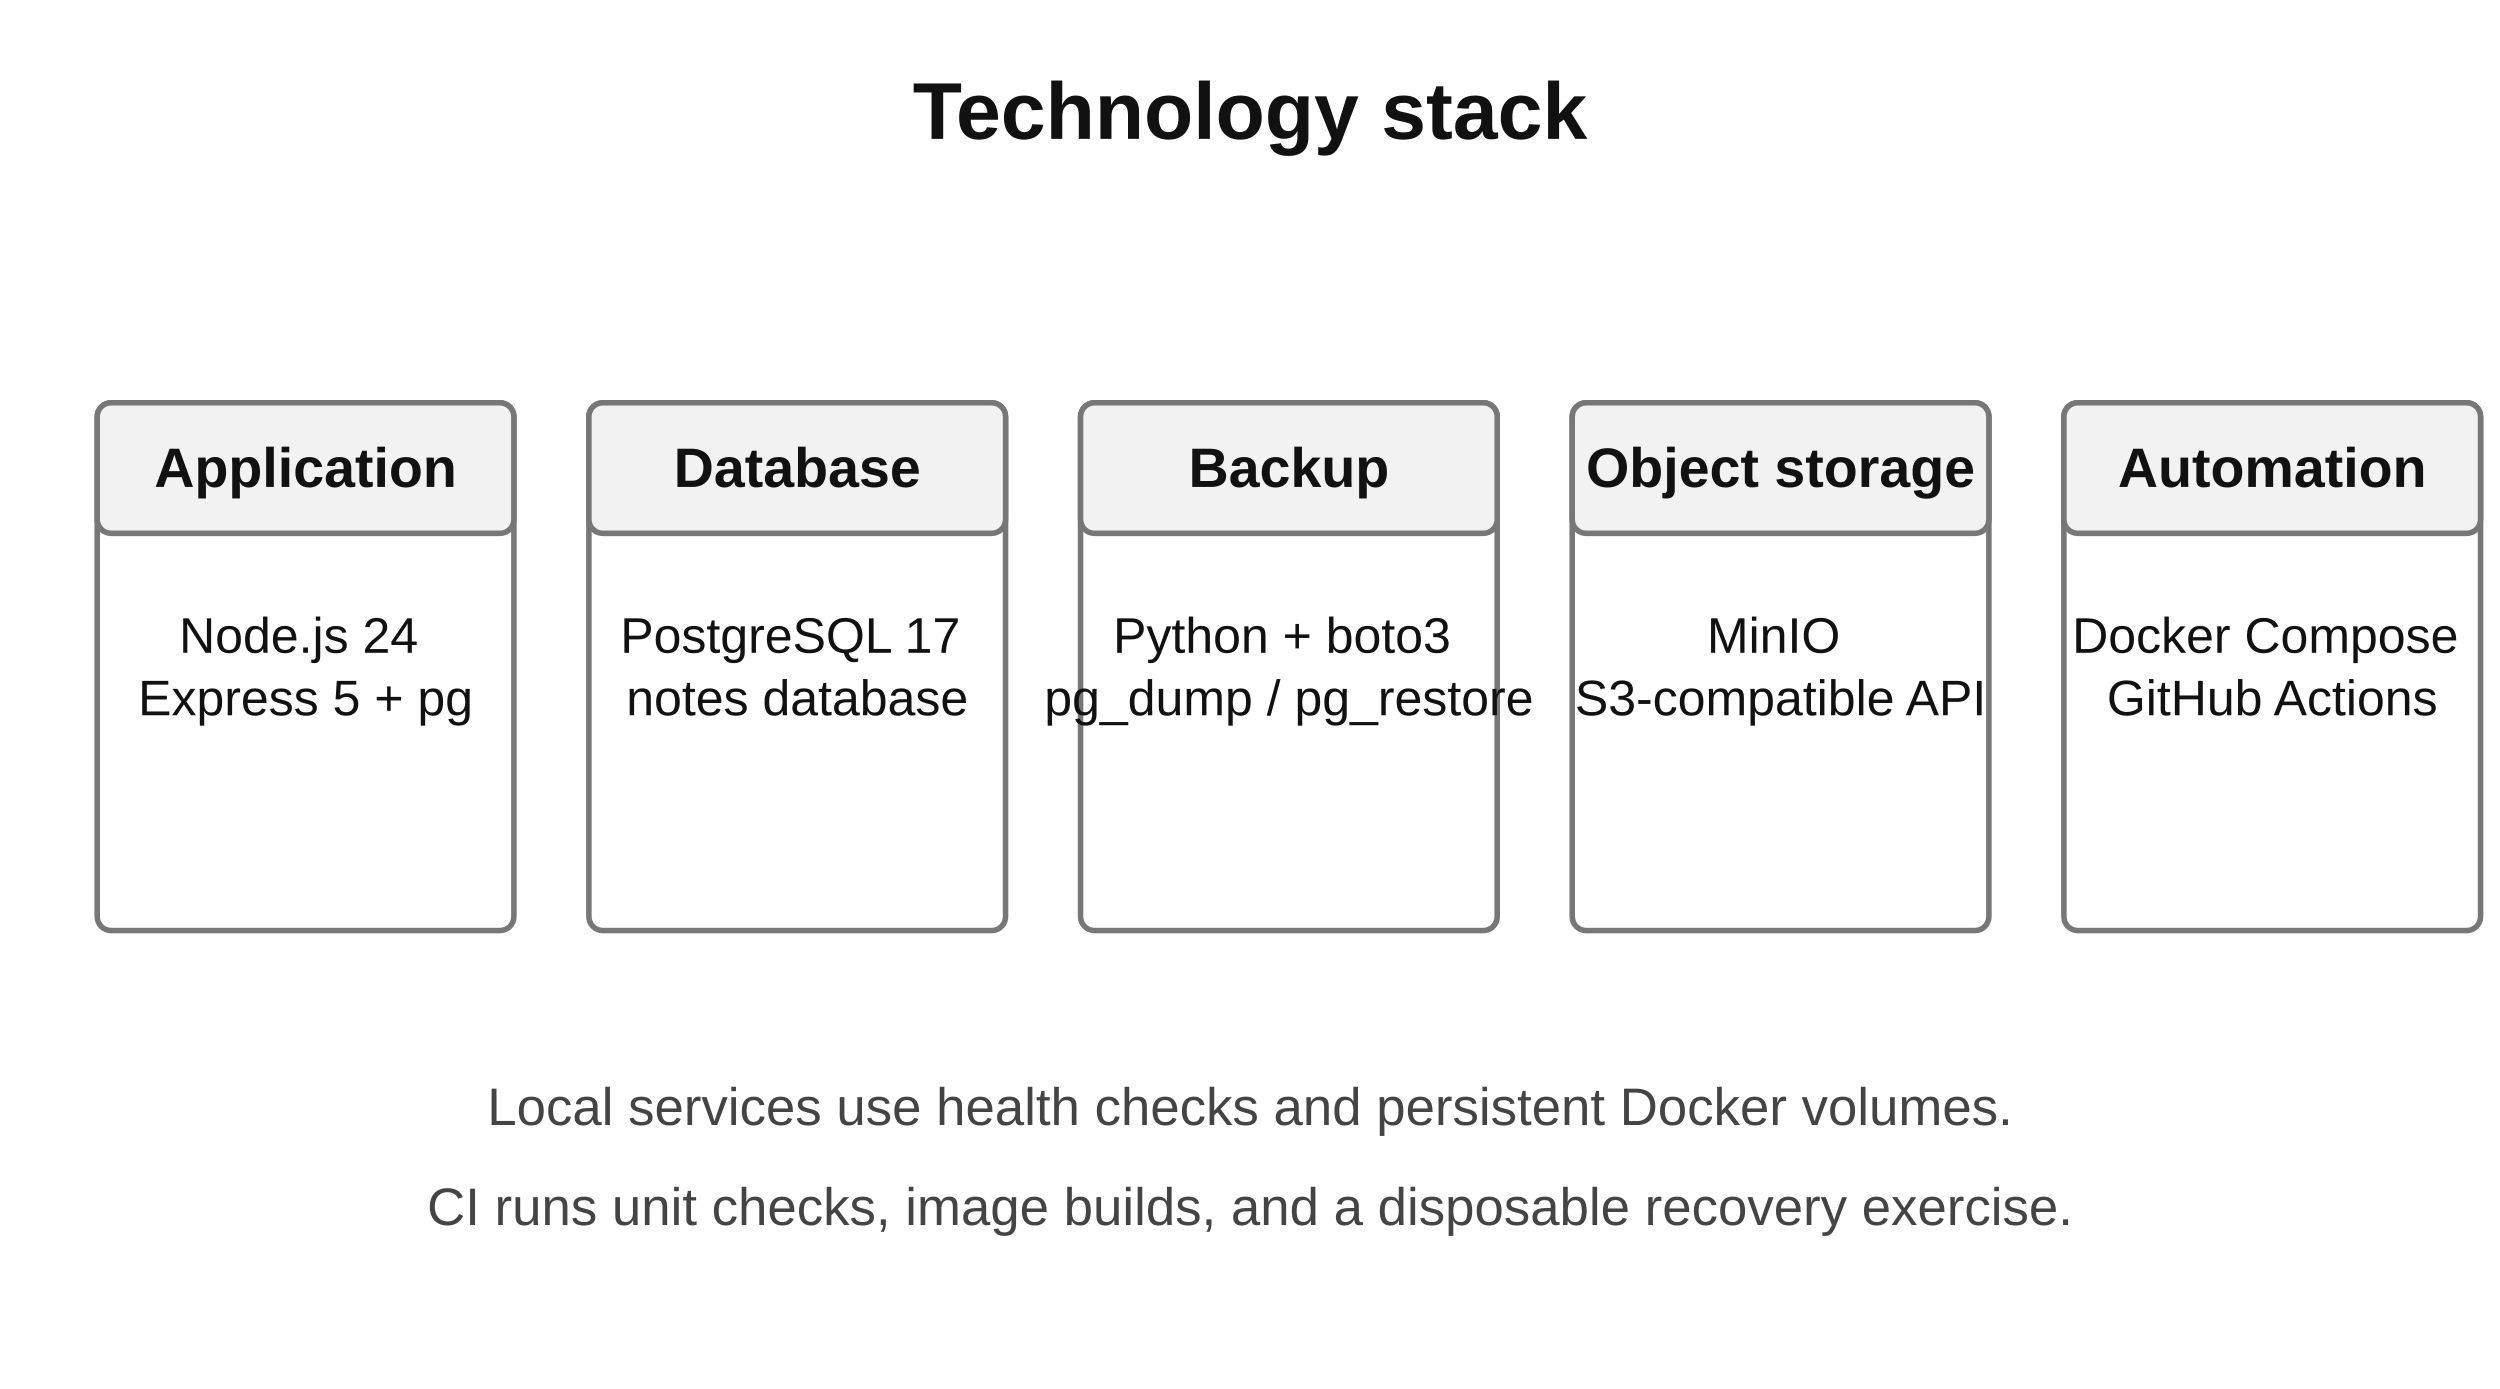
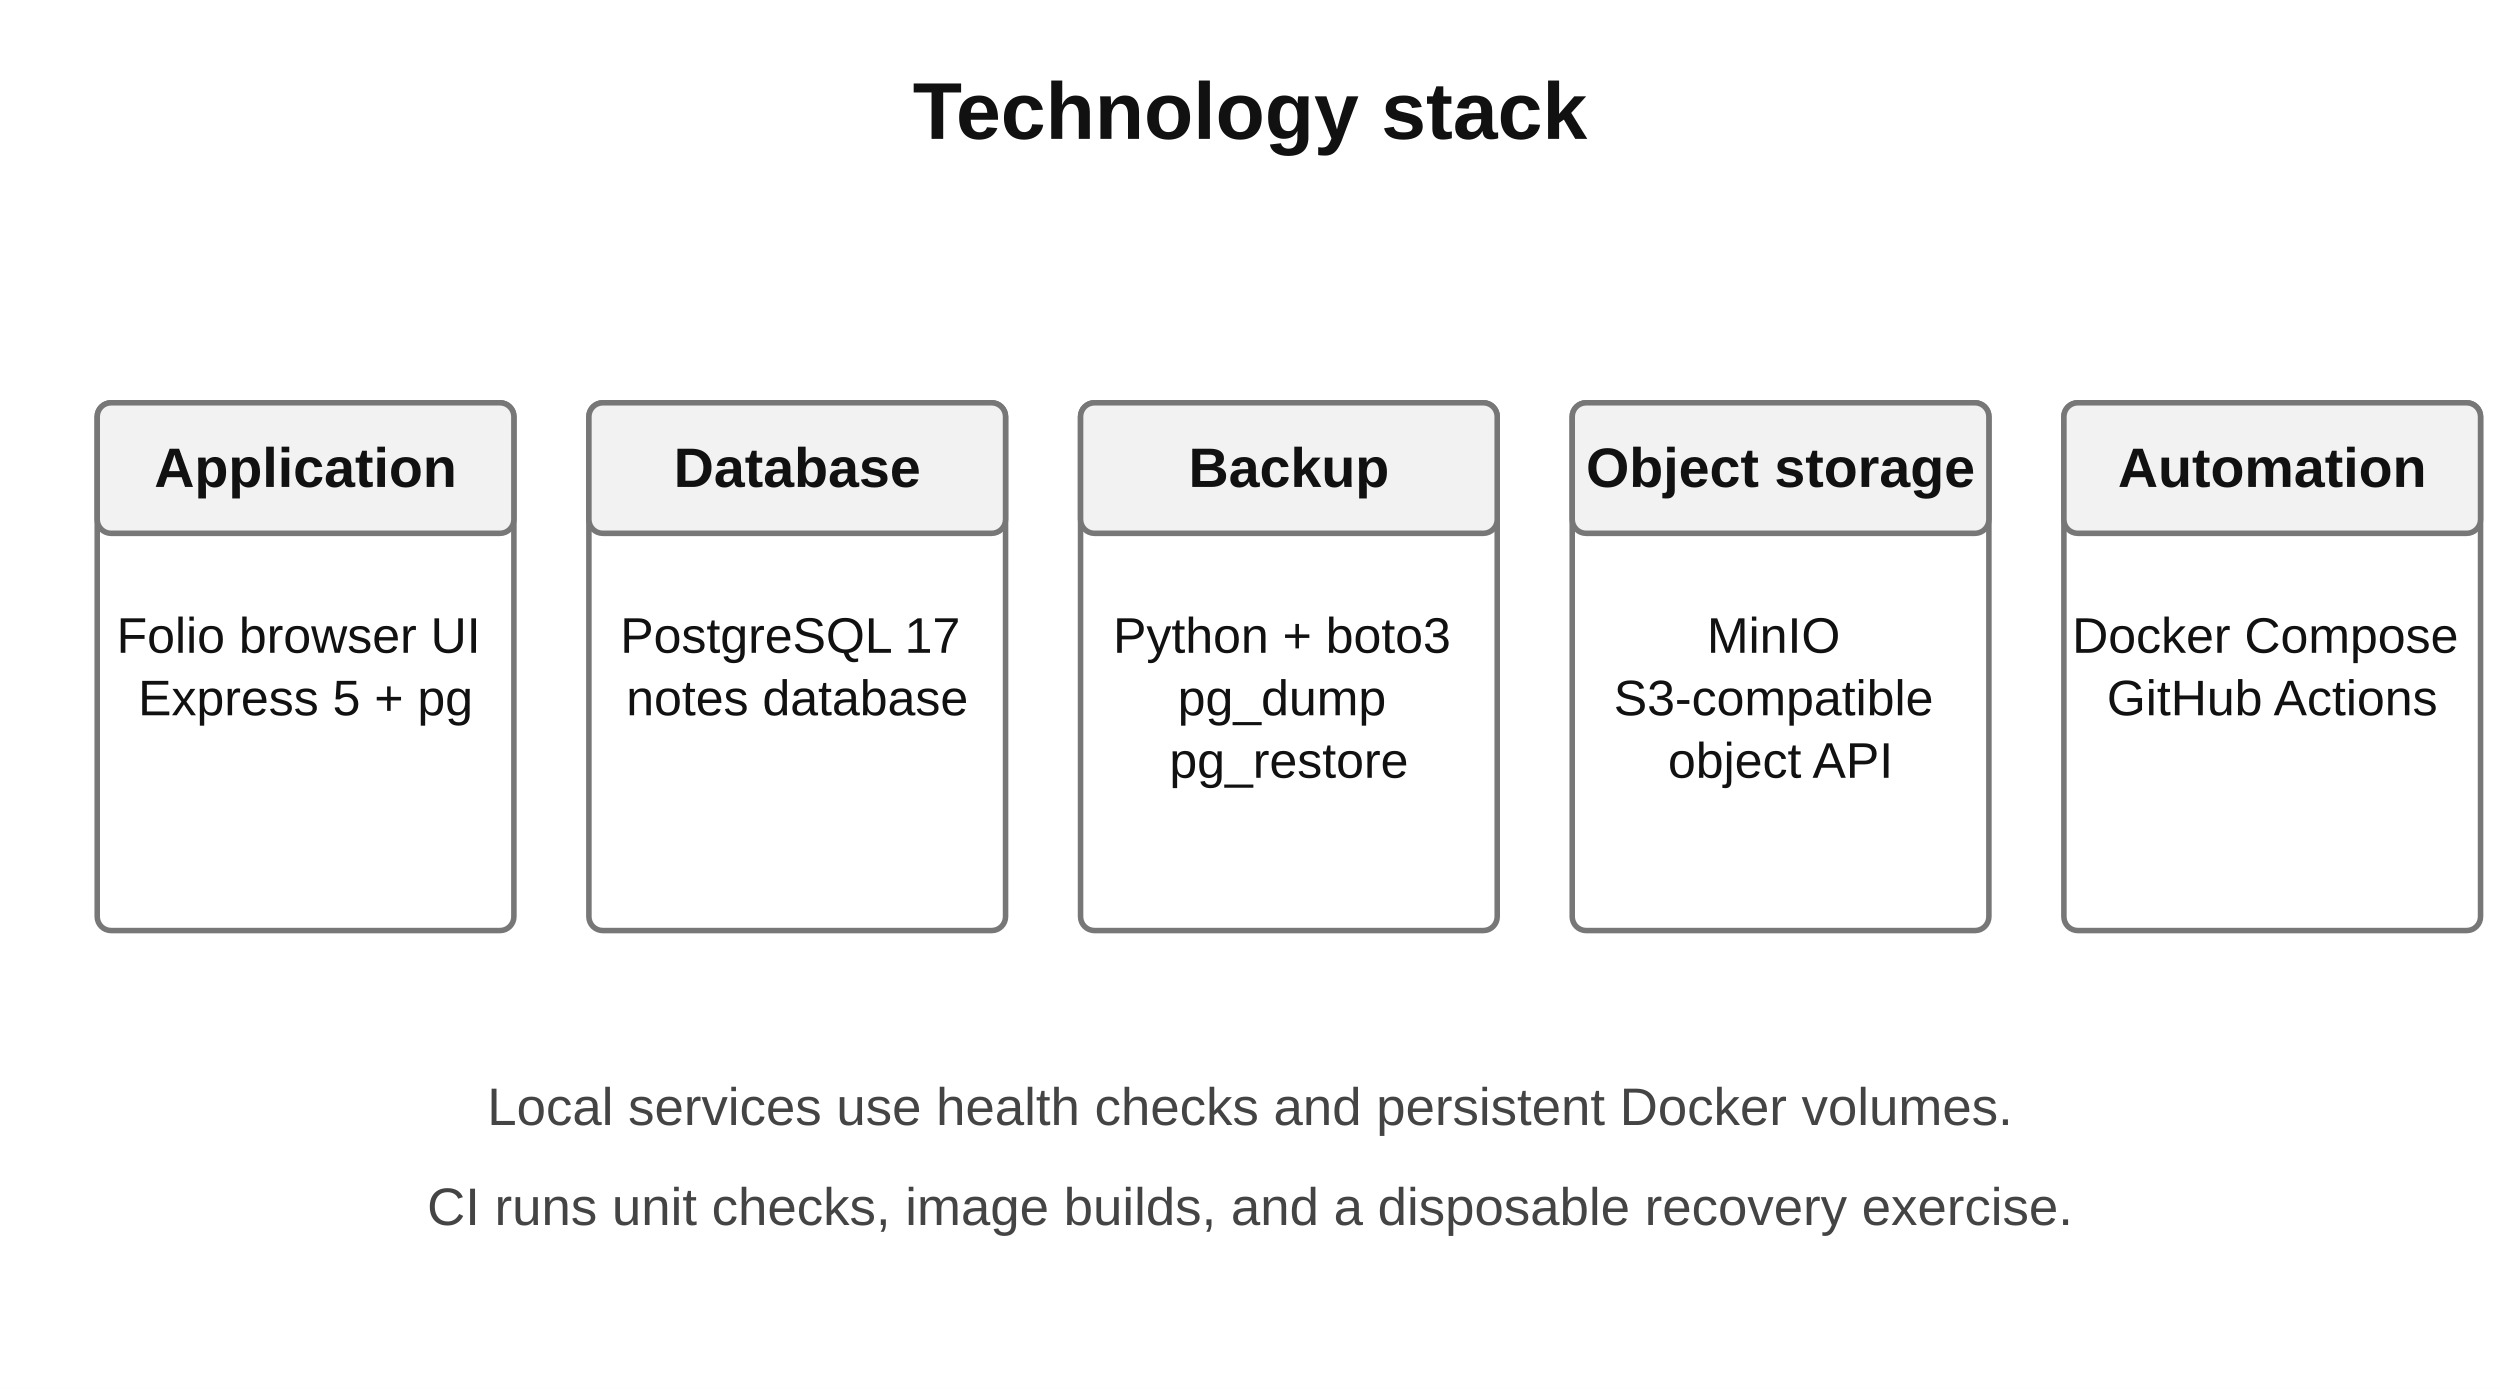
<svg xmlns="http://www.w3.org/2000/svg" width="900" height="500" viewBox="0 0 900 500" role="img" aria-labelledby="title desc">
  <defs>
    <marker id="arrow" markerWidth="10" markerHeight="8" refX="9" refY="4" orient="auto" markerUnits="strokeWidth">
      <path d="M0,0 L10,4 L0,8 z" fill="#777777" />
    </marker>
  </defs>
  <rect width="100%" height="100%" fill="#ffffff" />
  <text x="450" y="50" text-anchor="middle" font-family="Arial, sans-serif" font-size="29" fill="#111111" font-weight="700">
    <tspan x="450" dy="0">Technology stack</tspan>
  </text>
  <rect x="35" y="145" width="150" height="190" rx="5" fill="#ffffff" stroke="#777777" stroke-width="2" />
  <rect x="35" y="145" width="150" height="47" rx="5" fill="#f2f2f2" stroke="#777777" stroke-width="2" />
  <text x="110.0" y="175.3" text-anchor="middle" font-family="Arial, sans-serif" font-size="20" fill="#111111" font-weight="700">
    <tspan x="110.0" dy="0">Application</tspan>
  </text>
  <text x="110" y="235" text-anchor="middle" font-family="Arial, sans-serif" font-size="18" fill="#111111">
-     <tspan x="110" dy="0">Node.js 24</tspan>
+     <tspan x="110" dy="0">Folio browser UI</tspan>
    <tspan x="110" dy="22.5">Express 5 + pg</tspan>
  </text>
  <rect x="212" y="145" width="150" height="190" rx="5" fill="#ffffff" stroke="#777777" stroke-width="2" />
  <rect x="212" y="145" width="150" height="47" rx="5" fill="#f2f2f2" stroke="#777777" stroke-width="2" />
  <text x="287.0" y="175.3" text-anchor="middle" font-family="Arial, sans-serif" font-size="20" fill="#111111" font-weight="700">
    <tspan x="287.0" dy="0">Database</tspan>
  </text>
  <text x="287" y="235" text-anchor="middle" font-family="Arial, sans-serif" font-size="18" fill="#111111">
    <tspan x="287" dy="0">PostgreSQL 17</tspan>
    <tspan x="287" dy="22.5">notes database</tspan>
  </text>
  <rect x="389" y="145" width="150" height="190" rx="5" fill="#ffffff" stroke="#777777" stroke-width="2" />
  <rect x="389" y="145" width="150" height="47" rx="5" fill="#f2f2f2" stroke="#777777" stroke-width="2" />
  <text x="464.0" y="175.3" text-anchor="middle" font-family="Arial, sans-serif" font-size="20" fill="#111111" font-weight="700">
    <tspan x="464.0" dy="0">Backup</tspan>
  </text>
  <text x="464" y="235" text-anchor="middle" font-family="Arial, sans-serif" font-size="18" fill="#111111">
    <tspan x="464" dy="0">Python + boto3</tspan>
-     <tspan x="464" dy="22.5">pg_dump / pg_restore</tspan>
+     <tspan x="464" dy="22.5">pg_dump</tspan>
+     <tspan x="464" dy="22.5">pg_restore</tspan>
  </text>
  <rect x="566" y="145" width="150" height="190" rx="5" fill="#ffffff" stroke="#777777" stroke-width="2" />
  <rect x="566" y="145" width="150" height="47" rx="5" fill="#f2f2f2" stroke="#777777" stroke-width="2" />
  <text x="641.0" y="175.3" text-anchor="middle" font-family="Arial, sans-serif" font-size="20" fill="#111111" font-weight="700">
    <tspan x="641.0" dy="0">Object storage</tspan>
  </text>
  <text x="641" y="235" text-anchor="middle" font-family="Arial, sans-serif" font-size="18" fill="#111111">
    <tspan x="641" dy="0">MinIO</tspan>
-     <tspan x="641" dy="22.5">S3-compatible API</tspan>
+     <tspan x="641" dy="22.5">S3-compatible</tspan>
+     <tspan x="641" dy="22.5">object API</tspan>
  </text>
  <rect x="743" y="145" width="150" height="190" rx="5" fill="#ffffff" stroke="#777777" stroke-width="2" />
  <rect x="743" y="145" width="150" height="47" rx="5" fill="#f2f2f2" stroke="#777777" stroke-width="2" />
  <text x="818.0" y="175.3" text-anchor="middle" font-family="Arial, sans-serif" font-size="20" fill="#111111" font-weight="700">
    <tspan x="818.0" dy="0">Automation</tspan>
  </text>
  <text x="818" y="235" text-anchor="middle" font-family="Arial, sans-serif" font-size="18" fill="#111111">
    <tspan x="818" dy="0">Docker Compose</tspan>
    <tspan x="818" dy="22.5">GitHub Actions</tspan>
  </text>
  <text x="450" y="405" text-anchor="middle" font-family="Arial, sans-serif" font-size="19" fill="#444444">
    <tspan x="450" dy="0">Local services use health checks and persistent Docker volumes.</tspan>
  </text>
  <text x="450" y="441" text-anchor="middle" font-family="Arial, sans-serif" font-size="19" fill="#444444">
    <tspan x="450" dy="0">CI runs unit checks, image builds, and a disposable recovery exercise.</tspan>
  </text>
</svg>
